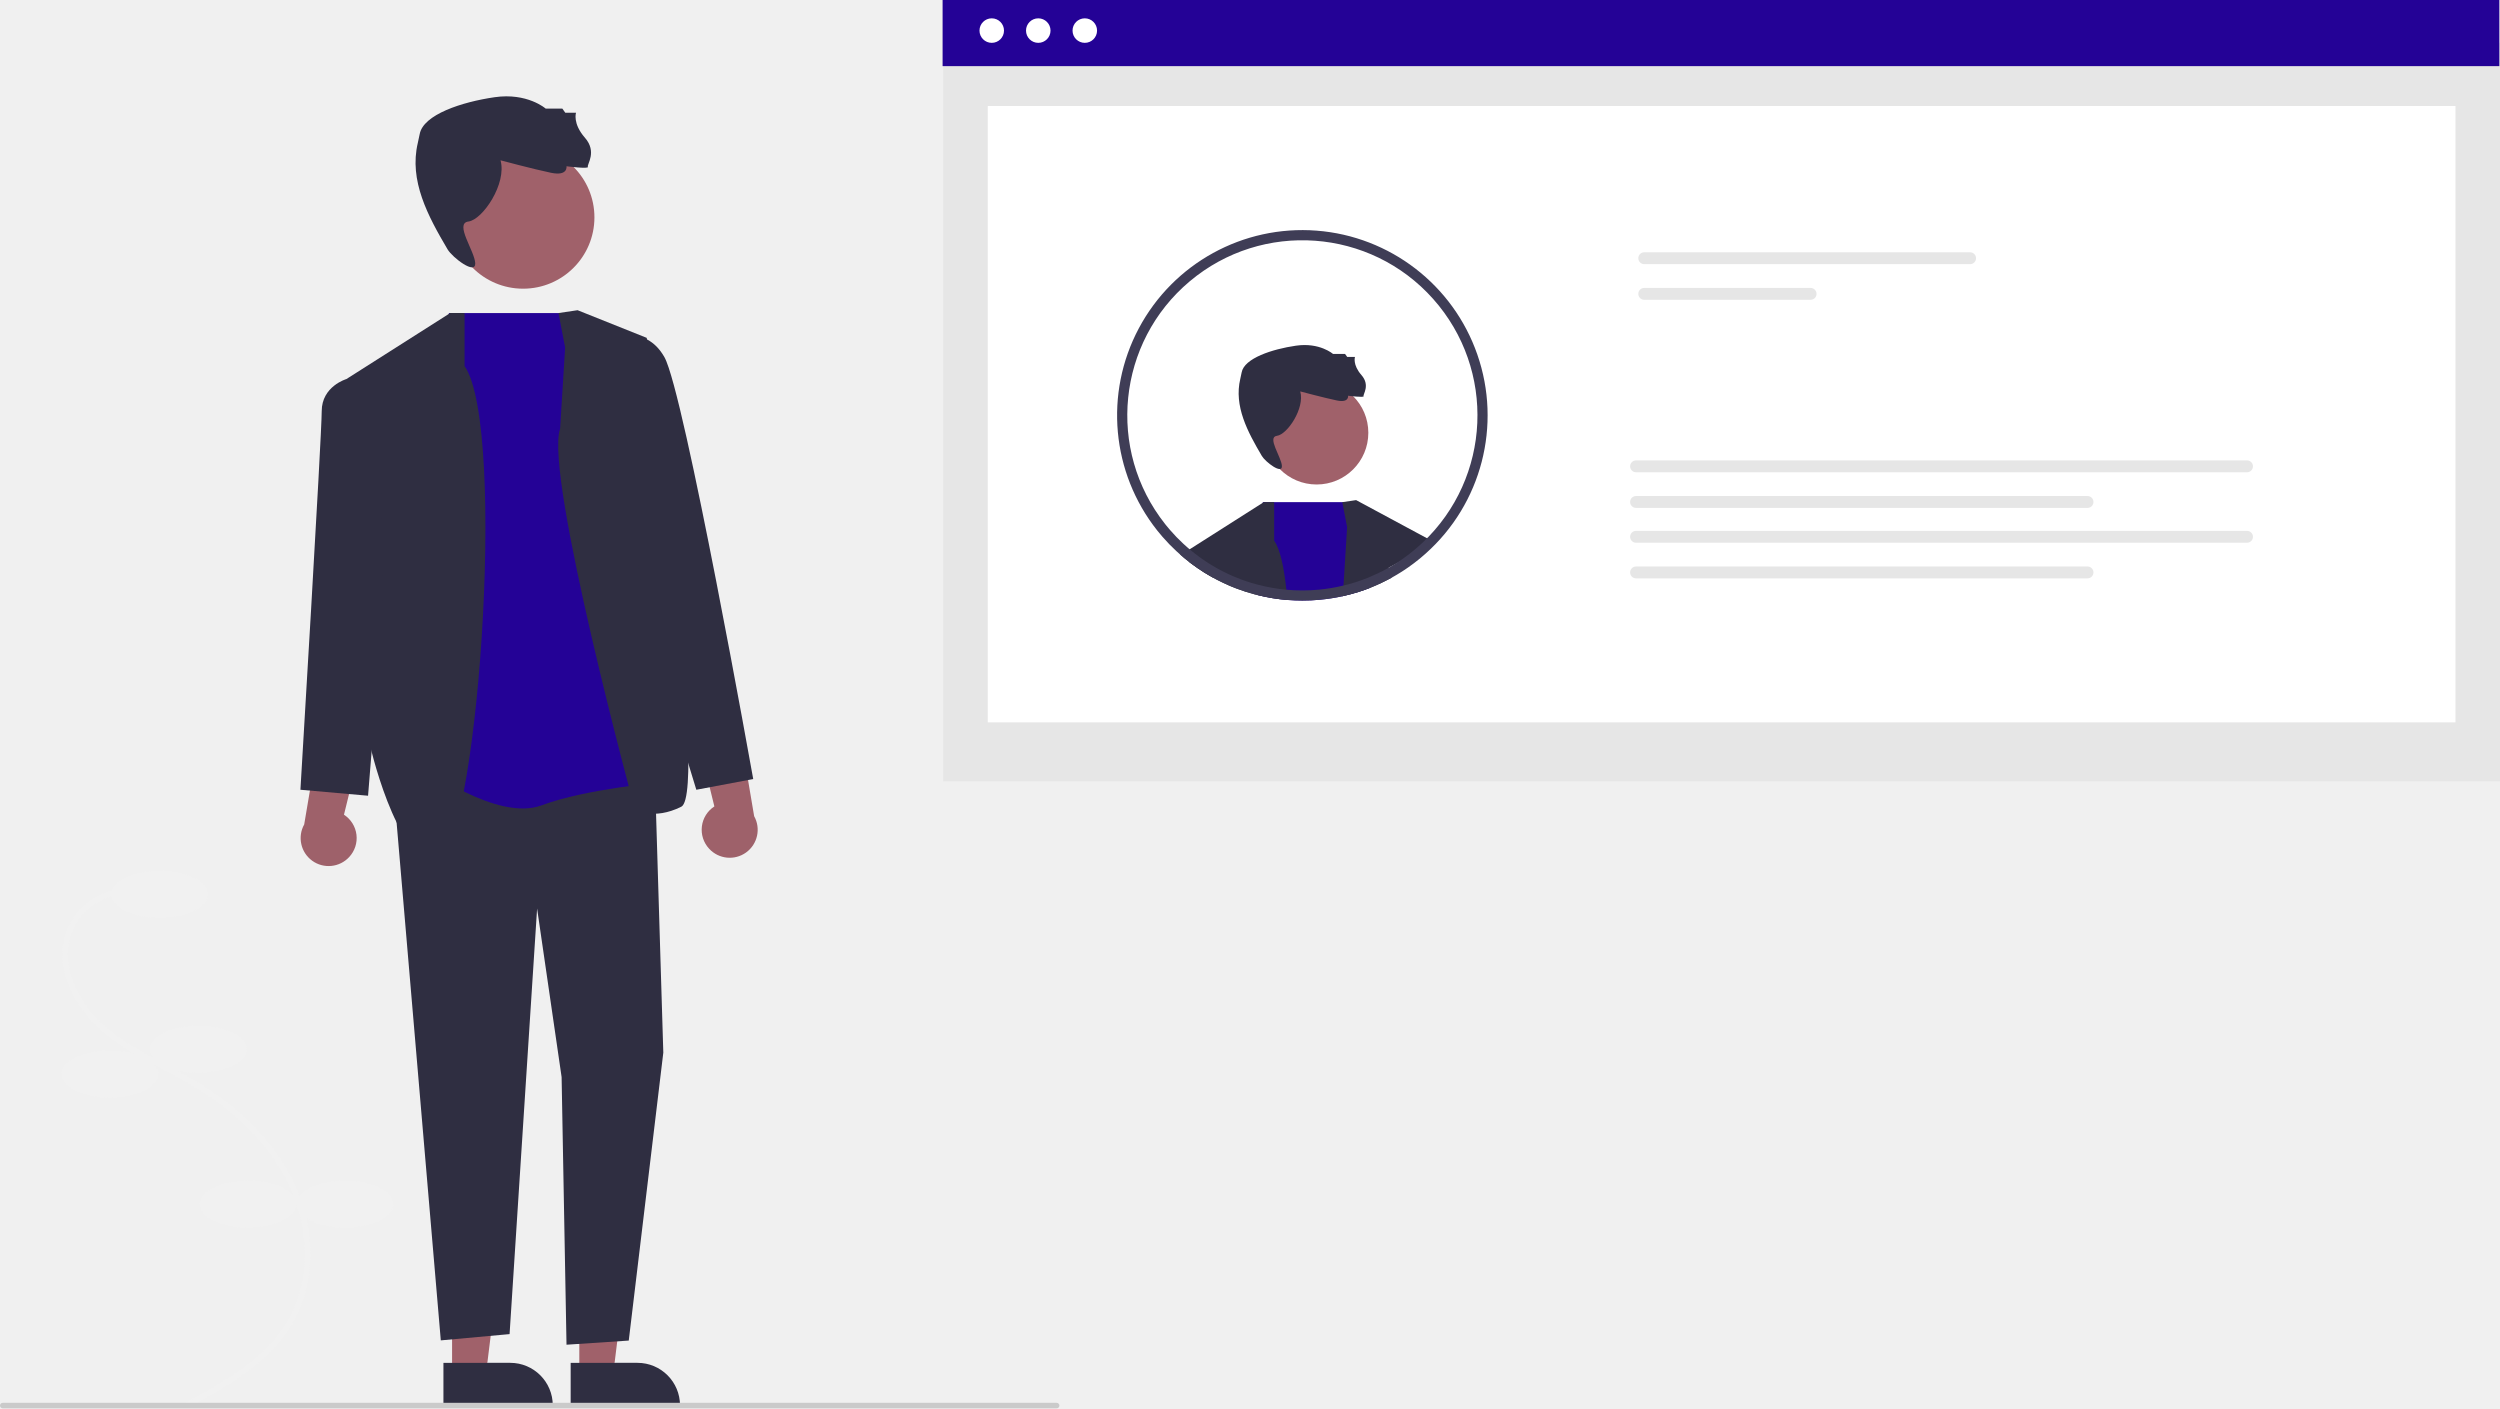
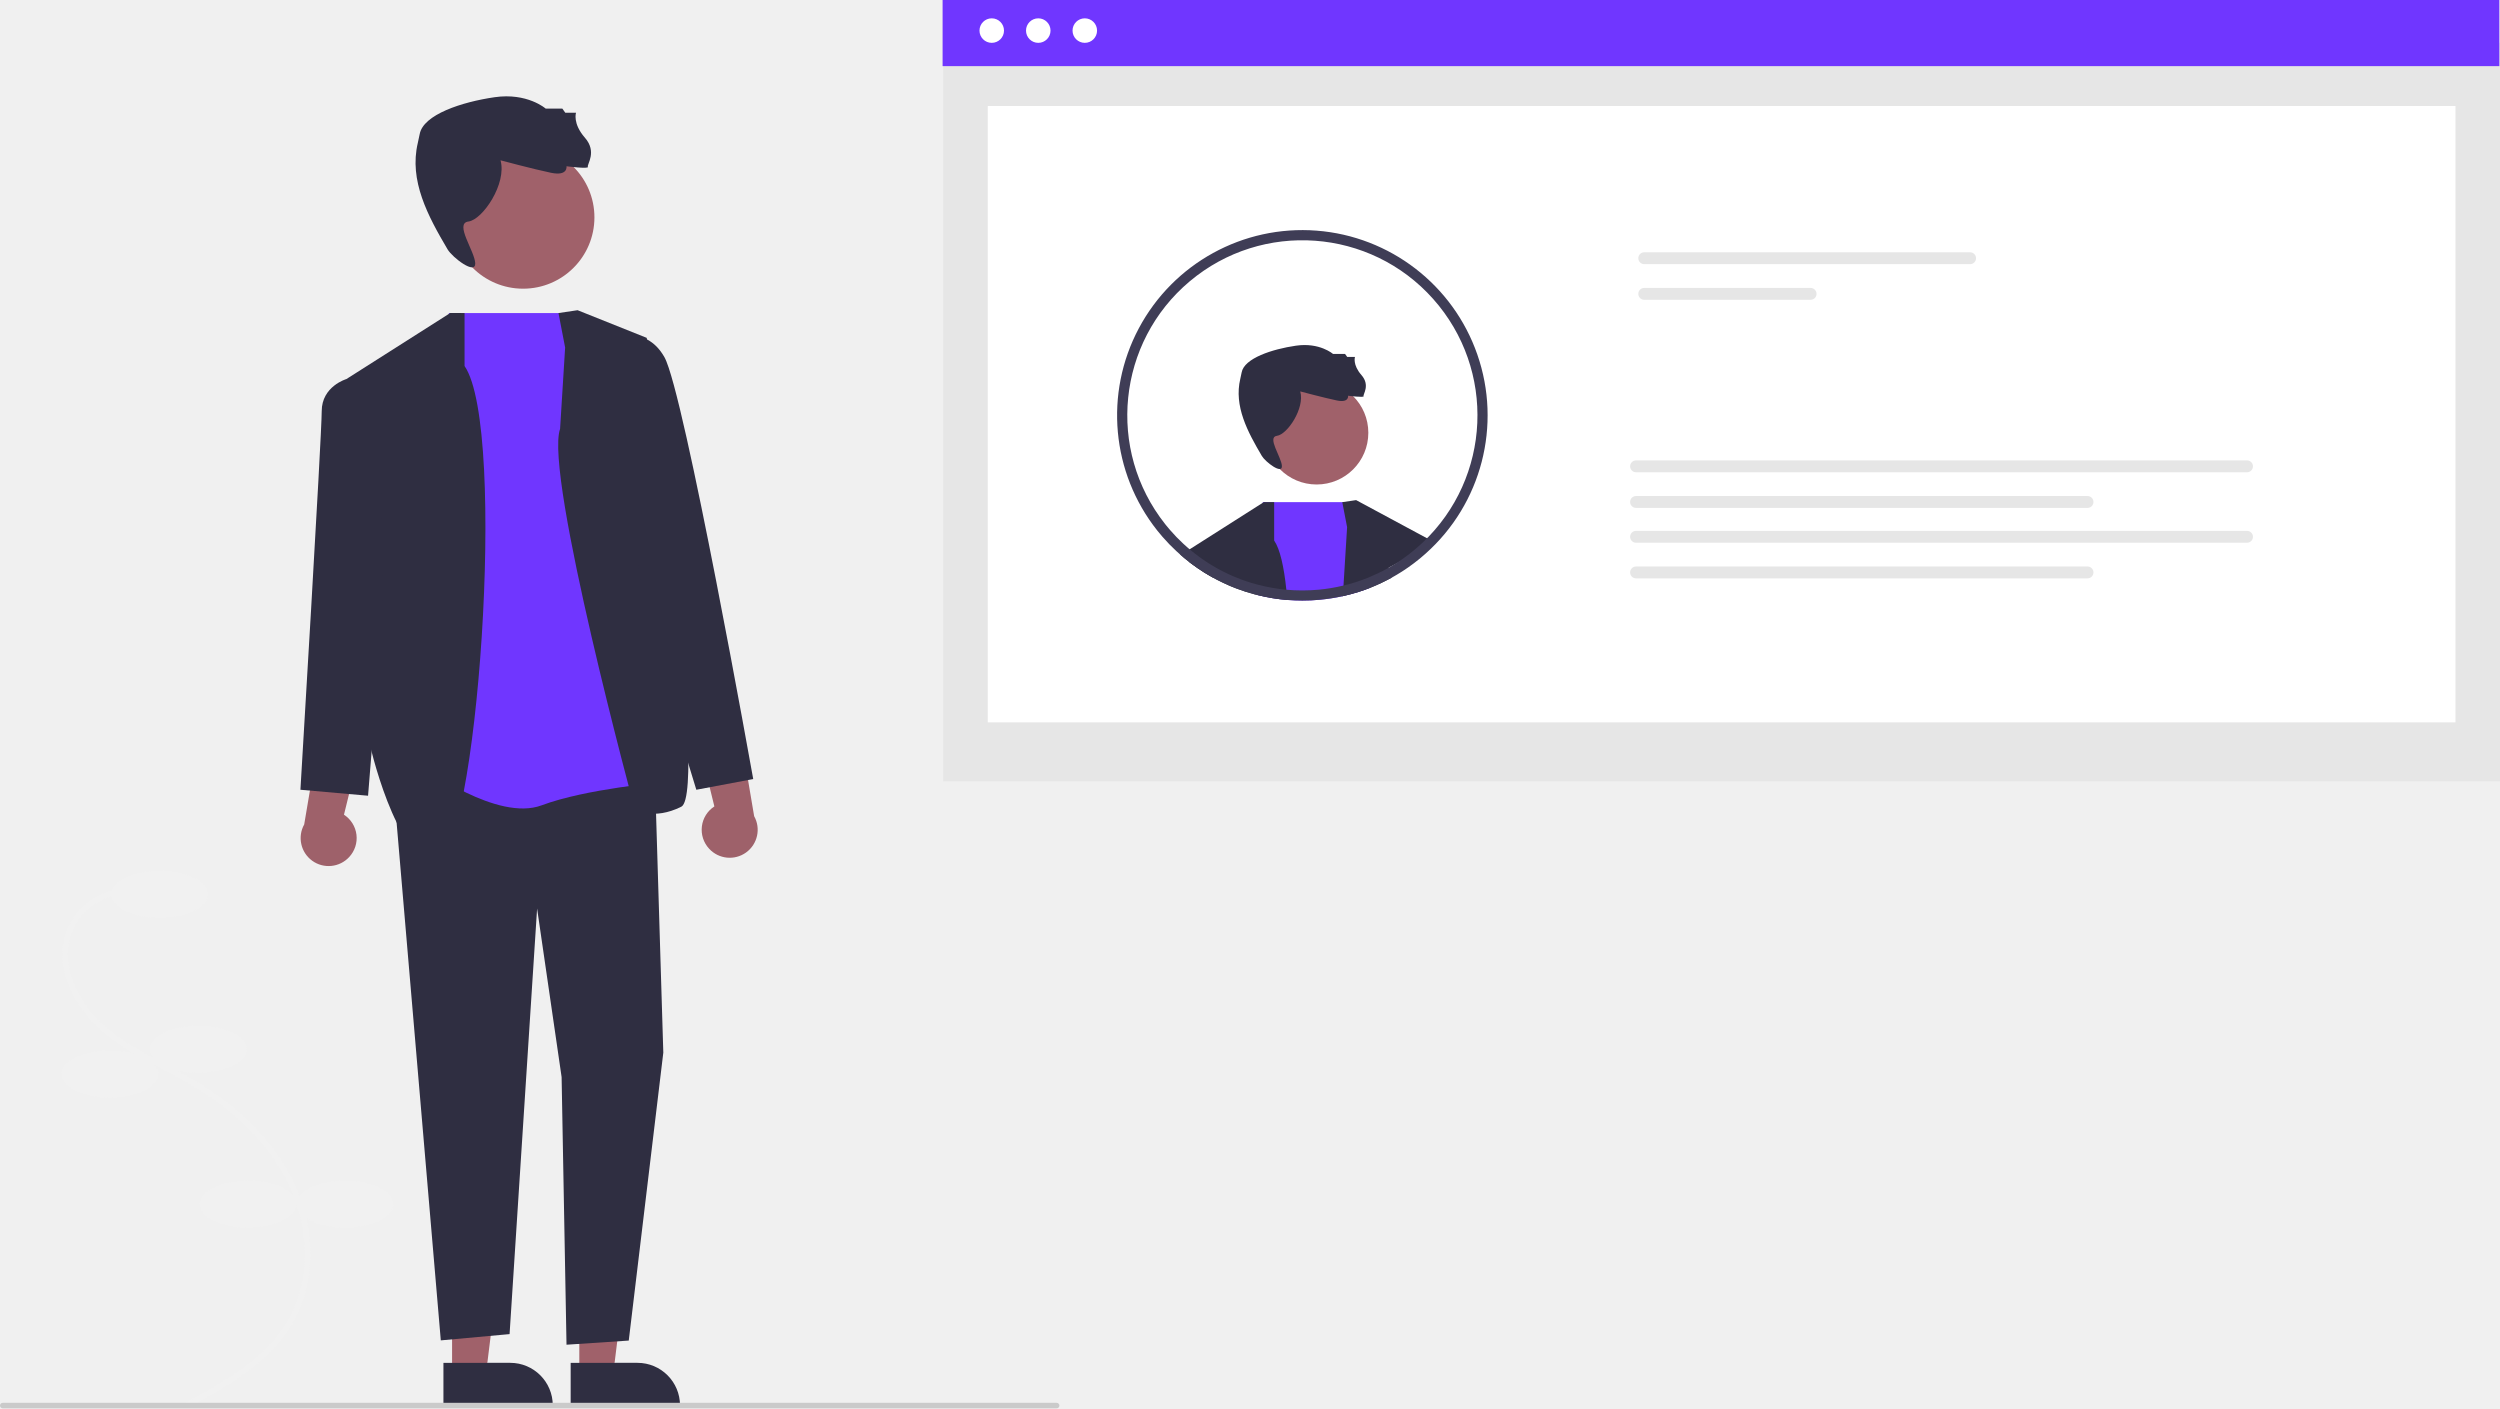
<svg xmlns="http://www.w3.org/2000/svg" data-name="Layer 1" width="903.807" height="509.145" viewBox="0 0 903.807 509.145">
  <path d="M216.096,704.318l-.951-1.759c12.753-6.897,28.626-15.481,36.916-29.567,8.172-13.886,8.356-32.743.479-49.211-6.704-14.016-19.018-26.572-35.611-36.313-3.273-1.921-6.709-3.742-10.031-5.503-8.031-4.256-16.336-8.658-23.184-14.903-9.432-8.601-16.568-23.035-11.249-35.891a23.856,23.856,0,0,1,20.677-14.467l.113,1.997a21.861,21.861,0,0,0-18.948,13.248c-4.943,11.947,1.839,25.505,10.754,33.636,6.661,6.074,14.852,10.415,22.773,14.613,3.342,1.771,6.797,3.603,10.108,5.546,16.938,9.943,29.526,22.798,36.403,37.174,8.16,17.061,7.946,36.637-.559,51.089C245.211,688.572,229.068,697.303,216.096,704.318Z" transform="translate(-148.0965 -195.4274)" fill="#f1f1f1" />
  <ellipse cx="57.72" cy="323.317" rx="17.5" ry="8.5" fill="#f1f1f1" />
  <ellipse cx="71.72" cy="379.317" rx="17.5" ry="8.5" fill="#f1f1f1" />
  <ellipse cx="39.72" cy="388.317" rx="17.5" ry="8.5" fill="#f1f1f1" />
  <ellipse cx="89.72" cy="435.317" rx="17.5" ry="8.5" fill="#f1f1f1" />
  <ellipse cx="124.72" cy="435.317" rx="17.5" ry="8.5" fill="#f1f1f1" />
  <rect id="bc1144e2-c94b-4f66-aa77-0b454dfd4174" data-name="Rectangle 62" x="341.011" y="15.429" width="562.796" height="267.056" fill="#e6e6e6" />
  <rect id="ad6bb9d5-2e55-4525-b077-6ac2d5f26b45" data-name="Rectangle 75" x="357.104" y="38.33" width="530.61" height="222.814" fill="#fff" />
-   <rect id="a1fdfaec-ef9f-458a-9330-7bb8c38fec43" data-name="Rectangle 80" x="340.771" width="562.796" height="23.909" fill="#240296" />
+   <rect id="a1fdfaec-ef9f-458a-9330-7bb8c38fec43" data-name="Rectangle 80" x="340.771" width="562.796" height="23.909" fill="#7036ff" />
  <circle id="ac9f2818-2064-46b1-8104-b7d94390836e" data-name="Ellipse 90" cx="358.539" cy="11.059" r="4.431" fill="#fff" />
  <circle id="bd067119-2054-4d5f-9303-2e8fa40cc410" data-name="Ellipse 91" cx="375.359" cy="11.059" r="4.431" fill="#fff" />
  <circle id="ee5e9ca0-6fca-449b-8f84-cf683813bd65" data-name="Ellipse 92" cx="392.18" cy="11.059" r="4.431" fill="#fff" />
-   <path id="acae6c4c-8028-4596-98db-d9926d2ed09f-263" data-name="Path 142" d="M742.529,286.635a2.147,2.147,0,0,0,0,4.294H860.333a2.147,2.147,0,0,0,0-4.294Z" transform="translate(-148.0965 -195.4274)" fill="#e6e6e6" />
-   <path id="a061bcdc-636b-4d12-a036-d7339f47b36a-264" data-name="Path 143" d="M742.529,299.518a2.147,2.147,0,0,0,0,4.294H802.67a2.147,2.147,0,0,0,0-4.294Z" transform="translate(-148.0965 -195.4274)" fill="#e6e6e6" />
-   <path id="e4e4593e-e83d-4128-8cd7-f0323b36c2f2-265" data-name="Path 142" d="M739.564,361.871a2.147,2.147,0,0,0,0,4.294H960.447a2.147,2.147,0,0,0,0-4.294Z" transform="translate(-148.0965 -195.4274)" fill="#e6e6e6" />
-   <path id="bf45783c-1d79-4b4f-82bb-39fc8a52f7aa-266" data-name="Path 143" d="M739.564,374.754a2.147,2.147,0,0,0,0,4.294H902.785a2.147,2.147,0,0,0,0-4.294Z" transform="translate(-148.0965 -195.4274)" fill="#e6e6e6" />
-   <path id="b544fc92-6fc6-4255-93fb-dee32d880d89-267" data-name="Path 142" d="M739.564,387.345a2.147,2.147,0,0,0,0,4.294H960.447a2.147,2.147,0,0,0,0-4.294Z" transform="translate(-148.0965 -195.4274)" fill="#e6e6e6" />
-   <path id="e14bb681-aaa1-4454-9da9-28d0809a146c-268" data-name="Path 143" d="M739.564,400.227a2.147,2.147,0,0,0,0,4.294H902.785a2.147,2.147,0,0,0,0-4.294Z" transform="translate(-148.0965 -195.4274)" fill="#e6e6e6" />
+   <path id="acae6c4c-8028-4596-98db-d9926d2ed09f-406" data-name="Path 142" d="M742.529,286.635a2.147,2.147,0,0,0,0,4.294H860.333a2.147,2.147,0,0,0,0-4.294Z" transform="translate(-148.0965 -195.4274)" fill="#e6e6e6" />
+   <path id="a061bcdc-636b-4d12-a036-d7339f47b36a-407" data-name="Path 143" d="M742.529,299.518a2.147,2.147,0,0,0,0,4.294H802.67a2.147,2.147,0,0,0,0-4.294Z" transform="translate(-148.0965 -195.4274)" fill="#e6e6e6" />
+   <path id="e4e4593e-e83d-4128-8cd7-f0323b36c2f2-408" data-name="Path 142" d="M739.564,361.871a2.147,2.147,0,0,0,0,4.294H960.447a2.147,2.147,0,0,0,0-4.294Z" transform="translate(-148.0965 -195.4274)" fill="#e6e6e6" />
+   <path id="bf45783c-1d79-4b4f-82bb-39fc8a52f7aa-409" data-name="Path 143" d="M739.564,374.754a2.147,2.147,0,0,0,0,4.294H902.785a2.147,2.147,0,0,0,0-4.294Z" transform="translate(-148.0965 -195.4274)" fill="#e6e6e6" />
+   <path id="b544fc92-6fc6-4255-93fb-dee32d880d89-410" data-name="Path 142" d="M739.564,387.345a2.147,2.147,0,0,0,0,4.294H960.447a2.147,2.147,0,0,0,0-4.294Z" transform="translate(-148.0965 -195.4274)" fill="#e6e6e6" />
+   <path id="e14bb681-aaa1-4454-9da9-28d0809a146c-411" data-name="Path 143" d="M739.564,400.227a2.147,2.147,0,0,0,0,4.294H902.785a2.147,2.147,0,0,0,0-4.294Z" transform="translate(-148.0965 -195.4274)" fill="#e6e6e6" />
  <circle cx="475.989" cy="156.462" r="18.694" fill="#a0616a" />
  <path d="M618.165,336.934s8.724,2.337,13.242,3.272,4.05-1.714,4.05-1.714,5.92.779,5.608.156,2.493-3.895-.779-7.633-2.337-6.543-2.337-6.543h-2.804l-.779-1.091h-4.362s-4.823-4.229-13.391-2.983-18.701,4.54-19.636,9.681c-.127.697-.294,1.472-.488,2.29-2.343,9.891,2.635,19.146,7.799,27.903,1.269,2.152,7.407,6.844,7.25,3.625s-5.525-10.45-1.786-10.917S619.879,343.01,618.165,336.934Z" transform="translate(-148.0965 -195.4274)" fill="#2f2e41" />
-   <path d="M613.48,412.325a65.38,65.38,0,0,1-10.699-1.758l.197-3.728L604.615,377.197l.015-.227h32.931l5.168,27.293.697,3.683c-1.364.53-2.743,1.031-4.152,1.47-.016,0-.016.015-.03.015-1.955.606-3.94,1.137-5.941,1.576a68.558,68.558,0,0,1-8.062,1.243,62.045,62.045,0,0,1-6.304.303C617.117,412.552,615.284,412.477,613.48,412.325Z" transform="translate(-148.0965 -195.4274)" fill="#240296" />
+   <path d="M613.48,412.325a65.38,65.38,0,0,1-10.699-1.758l.197-3.728L604.615,377.197l.015-.227h32.931l5.168,27.293.697,3.683c-1.364.53-2.743,1.031-4.152,1.47-.016,0-.016.015-.03.015-1.955.606-3.94,1.137-5.941,1.576a68.558,68.558,0,0,1-8.062,1.243,62.045,62.045,0,0,1-6.304.303C617.117,412.552,615.284,412.477,613.48,412.325Z" transform="translate(-148.0965 -195.4274)" fill="#7036ff" />
  <path d="M592.309,407.051c-1.364-.591-2.682-1.228-3.985-1.894l-.561-.288c-.379-.197-.773-.409-1.151-.621q-.774-.432-1.501-.864c-.47-.273-.955-.561-1.424-.849-.03-.015-.045-.03-.075-.03-1.637-1.046-3.243-2.122-4.789-3.288q-.386-.296-.773-.591l-.272-4.364.394-.243L604.615,377.197l.363-.227.03-.015,3.728.015v13.882c2.107,3.046,3.531,9.426,4.41,17.776.121,1.197.227,2.425.334,3.698a65.38,65.38,0,0,1-10.699-1.758c-.379-.076-.743-.167-1.122-.273a62.702,62.702,0,0,1-6.516-2.091c-.652-.243-1.288-.5-1.925-.758l-.061-.03C592.885,407.294,592.582,407.173,592.309,407.051Z" transform="translate(-148.0965 -195.4274)" fill="#2f2e41" />
  <path d="M586.612,404.248q-.774-.432-1.501-.864c-.47-.273-.955-.561-1.424-.849-.03-.015-.045-.03-.075-.03-1.637-1.046-3.243-2.122-4.789-3.288q-.386-.296-.773-.591c-.121-.106-.242-.197-.379-.303-.969-.743-1.909-1.515-2.819-2.334-.045-.03-.075-.076-.121-.106a10.422,10.422,0,0,1,3.046-1.622l1.076.318,7.668,2.303.045,3.107Z" transform="translate(-148.0965 -195.4274)" fill="#2f2e41" />
  <path d="M651.184,404.293c-.455.242-.909.485-1.364.712-.107.061-.197.106-.288.152-.607.303-1.197.606-1.803.894-.016.015-.046.015-.046.03-.03.015-.075.03-.106.045-1.364.652-2.743,1.258-4.153,1.818-1.364.53-2.743,1.031-4.152,1.47-.016,0-.016.015-.03.015-1.955.606-3.94,1.137-5.941,1.576a12.506,12.506,0,0,1,.485-3.683l.015-.212,1.304-21.095-1.743-9.047,5.001-.743L665.869,391.033s-3.031,3.031-15.473,9.487C649.296,401.091,650.911,402.99,651.184,404.293Z" transform="translate(-148.0965 -195.4274)" fill="#2f2e41" />
  <path d="M624.907,408.612c-1.971.182-3.971.273-5.971.273-1.94,0-3.865-.076-5.789-.258.121,1.197.227,2.425.334,3.698,1.803.152,3.637.227,5.456.227a62.045,62.045,0,0,0,6.304-.303,68.558,68.558,0,0,0,8.062-1.243,12.506,12.506,0,0,1,.485-3.683l.015-.212A62.996,62.996,0,0,1,624.907,408.612Zm57.268-85.047A66.972,66.972,0,1,0,566.441,387.184c.606.758,1.228,1.515,1.864,2.243.061.061.091.106.136.152a63.821,63.821,0,0,0,4.986,5.137c.425.394.864.788,1.303,1.167.046.03.076.076.121.106.909.818,1.849,1.591,2.819,2.334.137.106.258.197.379.303q.387.296.773.591c1.546,1.167,3.152,2.243,4.789,3.288.03,0,.045.015.075.03.47.288.955.576,1.424.849q.728.432,1.501.864c.379.212.773.424,1.151.621l.561.288c1.303.667,2.622,1.303,3.985,1.894.273.121.576.242.849.364l.061.03c.636.258,1.273.515,1.925.758a62.702,62.702,0,0,0,6.516,2.091c.379.106.743.197,1.122.273a65.38,65.38,0,0,0,10.699,1.758c1.803.152,3.637.227,5.456.227a62.045,62.045,0,0,0,6.304-.303,68.558,68.558,0,0,0,8.062-1.243c2.001-.439,3.986-.97,5.941-1.576.015,0,.015-.015.03-.015,1.409-.439,2.788-.94,4.152-1.47,1.41-.561,2.789-1.167,4.153-1.818.03-.015.075-.03.106-.045,0-.015.03-.015.046-.03.606-.288,1.197-.591,1.803-.894.091-.046.181-.091.288-.152.454-.227.909-.47,1.364-.712.03-.015.045-.03.075-.045,1.197-.667,2.38-1.364,3.547-2.106.318-.197.636-.394.955-.621.47-.288.924-.606,1.364-.924.591-.409,1.182-.833,1.758-1.273a4.679,4.679,0,0,0,.545-.409c1.41-1.061,2.773-2.182,4.076-3.364a66.914,66.914,0,0,0,18.67-71.984Zm-19.807,68.074a64.792,64.792,0,0,1-5.152,4.364c-.394.303-.804.606-1.212.879-.394.303-.788.591-1.197.864-.349.243-.697.485-1.061.712-.03.03-.075.045-.106.076-.258.182-.531.349-.788.515-.804.5-1.637,1-2.455,1.47-.197.106-.379.227-.576.333-.107.061-.212.121-.334.182-.454.258-.909.485-1.364.727-.061.045-.136.061-.197.106a.112.112,0,0,0-.061.03c-.318.167-.636.318-.955.47-.273.136-.531.273-.804.394-1.106.53-2.243,1.03-3.379,1.5-1.197.485-2.409.924-3.637,1.334-.303.106-.622.227-.94.318-1.44.455-2.879.864-4.349,1.197a62.996,62.996,0,0,1-8.895,1.5c-1.971.182-3.971.273-5.971.273-1.94,0-3.865-.076-5.789-.258a62.373,62.373,0,0,1-10.169-1.788c-.121-.03-.258-.061-.379-.091a58.111,58.111,0,0,1-8.017-2.728c-.136-.061-.288-.106-.409-.167-.152-.061-.288-.106-.409-.167-.152-.061-.288-.121-.424-.182-1.137-.5-2.243-1.046-3.349-1.606l-.516-.273c-.985-.515-1.955-1.046-2.91-1.637-.333-.182-.682-.394-1.015-.606-.379-.227-.758-.47-1.122-.712q-.135-.091-.272-.182c-.849-.576-1.712-1.152-2.531-1.773-.576-.424-1.137-.833-1.697-1.273-.364-.273-.727-.561-1.076-.864-.227-.167-.454-.364-.682-.561-.303-.258-.606-.515-.909-.788-.47-.379-.909-.803-1.334-1.197a60.229,60.229,0,0,1-4.834-5.001c-.515-.576-1-1.152-1.47-1.758a3.647,3.647,0,0,1-.303-.379,63.298,63.298,0,1,1,93.048,6.744Z" transform="translate(-148.0965 -195.4274)" fill="#3f3d56" />
  <polygon points="163.436 496.698 175.696 496.697 181.528 449.409 163.434 449.41 163.436 496.698" fill="#a0616a" />
  <path d="M308.406,688.123l24.144-.001h.001A15.387,15.387,0,0,1,347.937,703.508v.5l-39.531.001Z" transform="translate(-148.0965 -195.4274)" fill="#2f2e41" />
  <polygon points="209.436 496.698 221.696 496.697 227.528 449.409 209.434 449.41 209.436 496.698" fill="#a0616a" />
  <path d="M354.406,688.123l24.144-.001h.001A15.387,15.387,0,0,1,393.937,703.508v.5l-39.531.001Z" transform="translate(-148.0965 -195.4274)" fill="#2f2e41" />
  <path d="M274.333,505.267a10.056,10.056,0,0,0-1.883-15.304l8.518-34.705-17.492,6.233-5.407,32.001a10.11,10.11,0,0,0,16.265,11.775Z" transform="translate(-148.0965 -195.4274)" fill="#9e616a" />
  <path d="M404.474,502.267a10.056,10.056,0,0,1,1.883-15.304L397.839,452.259l17.492,6.233,5.407,32.001a10.11,10.11,0,0,1-16.265,11.775Z" transform="translate(-148.0965 -195.4274)" fill="#9e616a" />
  <polygon points="142.367 285.513 159.36 484.578 184.224 482.311 194.175 328.461 203.033 389.379 204.807 486.145 227.307 484.645 239.801 380.545 236.736 279.728 151.319 271.078 142.367 285.513" fill="#2f2e41" />
  <circle cx="189.112" cy="78.582" r="25.786" fill="#a0616a" />
  <path d="M329.043,253.381s12.033,3.223,18.265,4.513,5.587-2.364,5.587-2.364,8.165,1.074,7.736.215,3.438-5.372-1.074-10.529-3.223-9.025-3.223-9.025h-3.868l-1.074-1.504H345.374s-6.652-5.833-18.471-4.114-25.795,6.263-27.084,13.354c-.175.962-.405,2.03-.672,3.159-3.232,13.644,3.635,26.409,10.757,38.487,1.75,2.968,10.217,9.441,10,5s-7.621-14.414-2.464-15.059S331.407,261.762,329.043,253.381Z" transform="translate(-148.0965 -195.4274)" fill="#2f2e41" />
-   <path d="M310.376,308.604h45.412l32.11,169.575s-27.994,2.394-43.994,8.394-42.598-13.706-42.598-13.706Z" transform="translate(-148.0965 -195.4274)" fill="#240296" />
+   <path d="M310.376,308.604h45.412l32.11,169.575s-27.994,2.394-43.994,8.394-42.598-13.706-42.598-13.706Z" transform="translate(-148.0965 -195.4274)" fill="#7036ff" />
  <path d="M316.045,327.754V308.604l-5.142-.031-37.567,23.885,8.152,130.863s9.648,43.658,24.282,43.205S331.687,350.435,316.045,327.754Z" transform="translate(-148.0965 -195.4274)" fill="#2f2e41" />
  <path d="M285.404,336.073l-12.067-3.615s-8.933,2.615-8.933,11.615-7.697,136.868-7.697,136.868l24.451,2.161,5.246-65.029Z" transform="translate(-148.0965 -195.4274)" fill="#2f2e41" />
  <path d="M352.404,321.073l-2.405-12.469,6.905-1.031,25,10s22.5,164.5,12.5,169.5-16.752,1.126-16.752,1.126S344.76,366.873,350.582,350.473Z" transform="translate(-148.0965 -195.4274)" fill="#2f2e41" />
  <path d="M364.404,320.073l4.267-1.857s12.523-6.206,19.628,6.326,32.105,152.531,32.105,152.531l-20.57,3.868-15.379-50.384Z" transform="translate(-148.0965 -195.4274)" fill="#2f2e41" />
  <path d="M530.096,704.573h-381a1,1,0,1,1,0-2h381a1,1,0,0,1,0,2Z" transform="translate(-148.0965 -195.4274)" fill="#cacaca" />
</svg>
